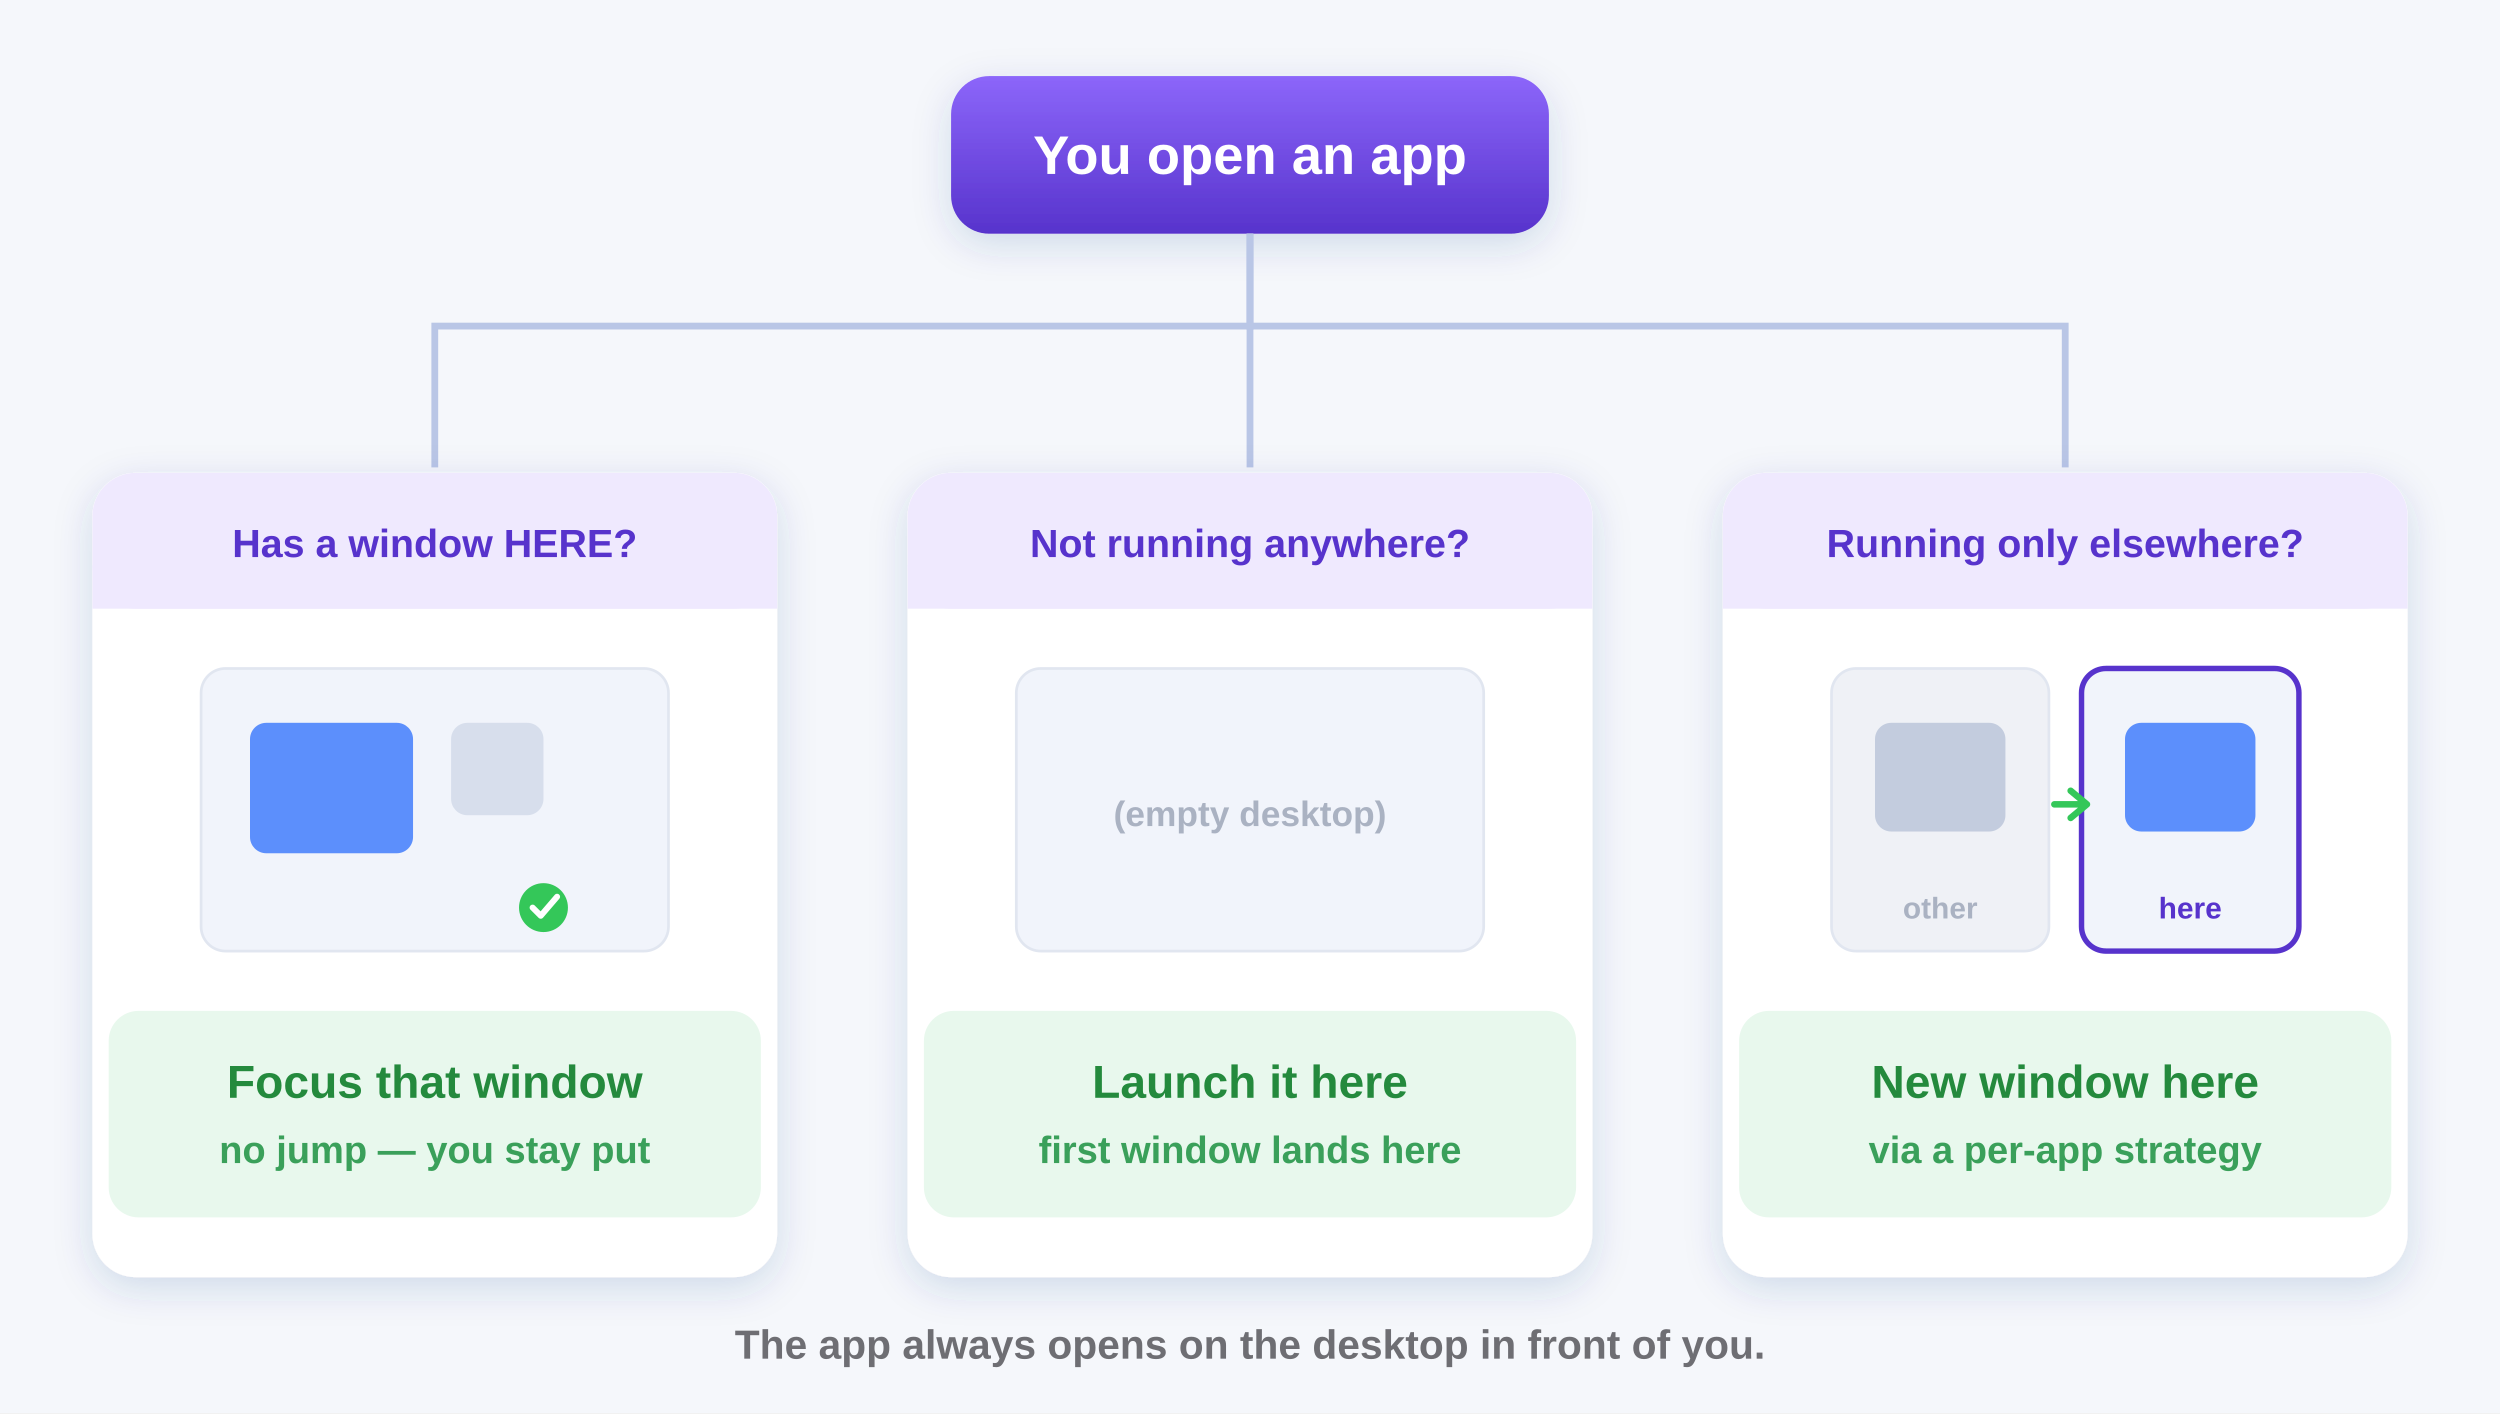
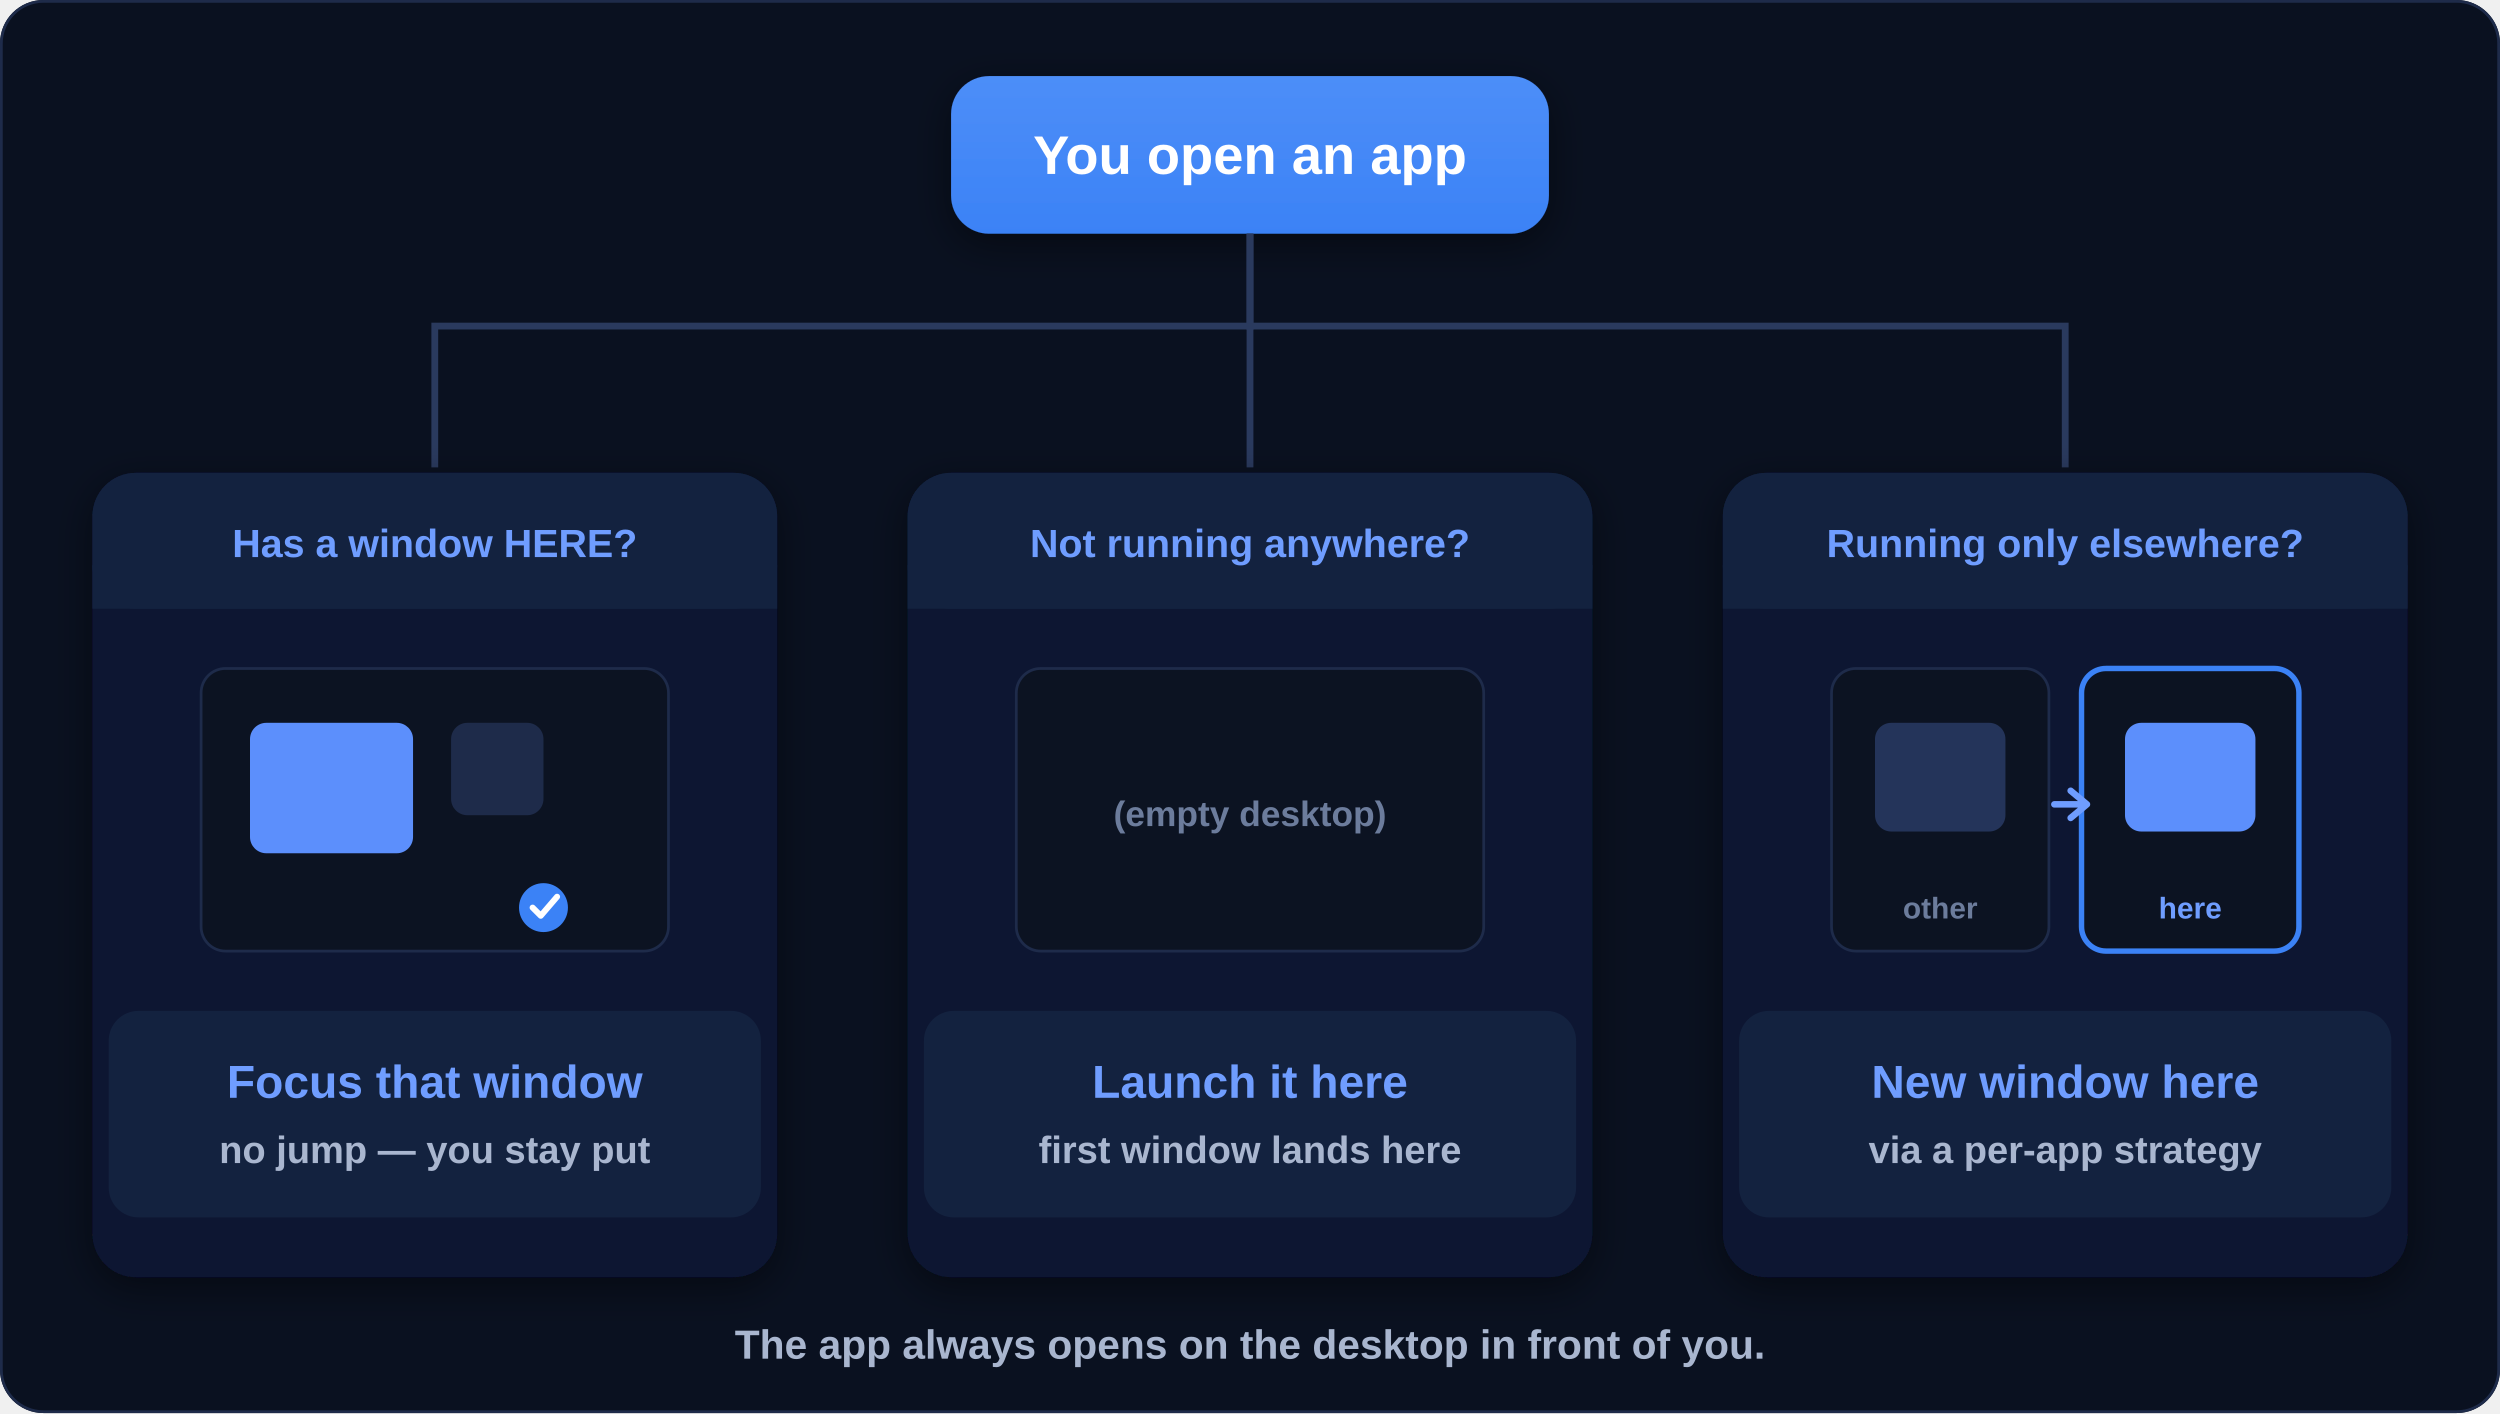
<svg xmlns="http://www.w3.org/2000/svg" viewBox="0 0 920 520" width="920" height="520" role="img" aria-label="Smart-launch decision: focus here, launch here, or open a new window here — never jump away">
  <defs>
    <linearGradient id="blue" x1="0" y1="0" x2="0" y2="1">
-       <stop offset="0" stop-color="#8C66FA" />
-       <stop offset="1" stop-color="#5733CC" />
+       <stop offset="0" stop-color="#4d8ef8" />
+       <stop offset="1" stop-color="#3b82f6" />
    </linearGradient>
    <filter id="sh" x="-30%" y="-30%" width="160%" height="160%">
-       <feDropShadow dx="0" dy="4" stdDeviation="7" flood-color="#1B3A8A" flood-opacity="0.16" />
+       <feDropShadow dx="0" dy="4" stdDeviation="7" flood-color="#000000" flood-opacity="0.45" />
    </filter>
  </defs>
-   <rect width="920" height="520" fill="#F5F7FB" />
+   <rect width="920" height="520" rx="16" fill="#0a1120" />
+   <rect x="0.5" y="0.5" width="919" height="519" rx="15.5" fill="none" stroke="#1e2b4a" />
  <g filter="url(#sh)">
    <rect x="350" y="28" width="220" height="58" rx="14" fill="url(#blue)" />
  </g>
-   <text x="460" y="64" text-anchor="middle" font-family="-apple-system,'SF Pro Text',Arial,sans-serif" font-size="20" font-weight="700" fill="#fff">You open an app</text>
-   <g fill="none" stroke="#B9C6E6" stroke-width="2.5">
+   <text x="460" y="64" text-anchor="middle" font-family="'Instrument Sans','Instrument Sans Variable',-apple-system,'SF Pro Text','Helvetica Neue',Arial,sans-serif" font-size="20" font-weight="700" fill="#fff">You open an app</text>
+   <g fill="none" stroke="#2a3a5e" stroke-width="2.5">
    <path d="M460 86 V120 H160 V172" />
    <path d="M460 120 V172" />
    <path d="M460 86 V120 H760 V172" />
  </g>
  <g filter="url(#sh)">
-     <rect x="34" y="174" width="252" height="296" rx="16" fill="#fff" />
+     <rect x="34" y="174" width="252" height="296" rx="16" fill="#0e1730" />
  </g>
-   <rect x="34" y="174" width="252" height="50" rx="16" fill="#EFE9FE" />
-   <rect x="34" y="208" width="252" height="16" fill="#EFE9FE" />
-   <text x="160" y="205" text-anchor="middle" font-family="-apple-system,Arial,sans-serif" font-size="14.5" font-weight="700" fill="#5733CC">Has a window HERE?</text>
-   <rect x="74" y="246" width="172" height="104" rx="9" fill="#F1F4FB" stroke="#E1E6F0" />
+   <rect x="34" y="174" width="252" height="50" rx="16" fill="#13223f" />
+   <rect x="34" y="208" width="252" height="16" fill="#13223f" />
+   <text x="160" y="205" text-anchor="middle" font-family="'Instrument Sans','Instrument Sans Variable',-apple-system,'SF Pro Text','Helvetica Neue',Arial,sans-serif" font-size="14.5" font-weight="700" fill="#6f9dff">Has a window HERE?</text>
+   <rect x="74" y="246" width="172" height="104" rx="9" fill="#0c1322" stroke="#1e2b4a" />
  <rect x="92" y="266" width="60" height="48" rx="6" fill="#5C8FFC" />
-   <rect x="166" y="266" width="34" height="34" rx="6" fill="#D7DEEC" />
-   <circle cx="200" cy="334" r="9" fill="#34C759" />
+   <rect x="166" y="266" width="34" height="34" rx="6" fill="#1e2b4a" />
+   <circle cx="200" cy="334" r="9" fill="#3b82f6" />
  <path d="M196 334 l3 3 6 -7" stroke="#fff" stroke-width="2.2" fill="none" stroke-linecap="round" stroke-linejoin="round" />
  <g transform="translate(40,372)">
-     <rect width="240" height="76" rx="11" fill="#E8F8ED" />
-     <text x="120" y="32" text-anchor="middle" font-family="-apple-system,Arial,sans-serif" font-size="17" font-weight="800" fill="#248A3D">Focus that window</text>
-     <text x="120" y="56" text-anchor="middle" font-family="-apple-system,Arial,sans-serif" font-size="14" font-weight="600" fill="#3aa05a">no jump — you stay put</text>
+     <rect width="240" height="76" rx="11" fill="#13223f" />
+     <text x="120" y="32" text-anchor="middle" font-family="'Instrument Sans','Instrument Sans Variable',-apple-system,'SF Pro Text','Helvetica Neue',Arial,sans-serif" font-size="17" font-weight="700" fill="#6f9dff">Focus that window</text>
+     <text x="120" y="56" text-anchor="middle" font-family="'Instrument Sans','Instrument Sans Variable',-apple-system,'SF Pro Text','Helvetica Neue',Arial,sans-serif" font-size="14" font-weight="600" fill="#a9b6cf">no jump — you stay put</text>
  </g>
  <g filter="url(#sh)">
-     <rect x="334" y="174" width="252" height="296" rx="16" fill="#fff" />
+     <rect x="334" y="174" width="252" height="296" rx="16" fill="#0e1730" />
  </g>
-   <rect x="334" y="174" width="252" height="50" rx="16" fill="#EFE9FE" />
-   <rect x="334" y="208" width="252" height="16" fill="#EFE9FE" />
-   <text x="460" y="205" text-anchor="middle" font-family="-apple-system,Arial,sans-serif" font-size="14.5" font-weight="700" fill="#5733CC">Not running anywhere?</text>
-   <rect x="374" y="246" width="172" height="104" rx="9" fill="#F1F4FB" stroke="#E1E6F0" />
-   <text x="460" y="304" text-anchor="middle" font-family="-apple-system,Arial,sans-serif" font-size="13" font-weight="600" fill="#aab2c2">(empty desktop)</text>
+   <rect x="334" y="174" width="252" height="50" rx="16" fill="#13223f" />
+   <rect x="334" y="208" width="252" height="16" fill="#13223f" />
+   <text x="460" y="205" text-anchor="middle" font-family="'Instrument Sans','Instrument Sans Variable',-apple-system,'SF Pro Text','Helvetica Neue',Arial,sans-serif" font-size="14.5" font-weight="700" fill="#6f9dff">Not running anywhere?</text>
+   <rect x="374" y="246" width="172" height="104" rx="9" fill="#0c1322" stroke="#1e2b4a" />
+   <text x="460" y="304" text-anchor="middle" font-family="'Instrument Sans','Instrument Sans Variable',-apple-system,'SF Pro Text','Helvetica Neue',Arial,sans-serif" font-size="13" font-weight="600" fill="#6c7c9c">(empty desktop)</text>
  <g transform="translate(340,372)">
-     <rect width="240" height="76" rx="11" fill="#E8F8ED" />
-     <text x="120" y="32" text-anchor="middle" font-family="-apple-system,Arial,sans-serif" font-size="17" font-weight="800" fill="#248A3D">Launch it here</text>
-     <text x="120" y="56" text-anchor="middle" font-family="-apple-system,Arial,sans-serif" font-size="14" font-weight="600" fill="#3aa05a">first window lands here</text>
+     <rect width="240" height="76" rx="11" fill="#13223f" />
+     <text x="120" y="32" text-anchor="middle" font-family="'Instrument Sans','Instrument Sans Variable',-apple-system,'SF Pro Text','Helvetica Neue',Arial,sans-serif" font-size="17" font-weight="700" fill="#6f9dff">Launch it here</text>
+     <text x="120" y="56" text-anchor="middle" font-family="'Instrument Sans','Instrument Sans Variable',-apple-system,'SF Pro Text','Helvetica Neue',Arial,sans-serif" font-size="14" font-weight="600" fill="#a9b6cf">first window lands here</text>
  </g>
  <g filter="url(#sh)">
-     <rect x="634" y="174" width="252" height="296" rx="16" fill="#fff" />
+     <rect x="634" y="174" width="252" height="296" rx="16" fill="#0e1730" />
  </g>
-   <rect x="634" y="174" width="252" height="50" rx="16" fill="#EFE9FE" />
-   <rect x="634" y="208" width="252" height="16" fill="#EFE9FE" />
-   <text x="760" y="205" text-anchor="middle" font-family="-apple-system,Arial,sans-serif" font-size="14.5" font-weight="700" fill="#5733CC">Running only elsewhere?</text>
-   <rect x="674" y="246" width="80" height="104" rx="9" fill="#EFF1F6" stroke="#E1E6F0" />
-   <rect x="690" y="266" width="48" height="40" rx="6" fill="#C3CCDE" />
-   <text x="714" y="338" text-anchor="middle" font-family="Arial,sans-serif" font-size="11" font-weight="600" fill="#aab2c2">other</text>
-   <rect x="766" y="246" width="80" height="104" rx="9" fill="#F1F4FB" stroke="#5733CC" stroke-width="2" />
+   <rect x="634" y="174" width="252" height="50" rx="16" fill="#13223f" />
+   <rect x="634" y="208" width="252" height="16" fill="#13223f" />
+   <text x="760" y="205" text-anchor="middle" font-family="'Instrument Sans','Instrument Sans Variable',-apple-system,'SF Pro Text','Helvetica Neue',Arial,sans-serif" font-size="14.5" font-weight="700" fill="#6f9dff">Running only elsewhere?</text>
+   <rect x="674" y="246" width="80" height="104" rx="9" fill="#0c1322" stroke="#1e2b4a" />
+   <rect x="690" y="266" width="48" height="40" rx="6" fill="#24345a" />
+   <text x="714" y="338" text-anchor="middle" font-family="'Instrument Sans','Instrument Sans Variable',-apple-system,'SF Pro Text','Helvetica Neue',Arial,sans-serif" font-size="11" font-weight="600" fill="#6c7c9c">other</text>
+   <rect x="766" y="246" width="80" height="104" rx="9" fill="#0c1322" stroke="#3b82f6" stroke-width="2" />
  <rect x="782" y="266" width="48" height="40" rx="6" fill="#5C8FFC" />
-   <text x="806" y="338" text-anchor="middle" font-family="Arial,sans-serif" font-size="11" font-weight="700" fill="#5733CC">here</text>
-   <path d="M756 296 h12 m-6 -5 l6 5 -6 5" stroke="#34C759" stroke-width="2.4" fill="none" stroke-linecap="round" stroke-linejoin="round" />
+   <text x="806" y="338" text-anchor="middle" font-family="'Instrument Sans','Instrument Sans Variable',-apple-system,'SF Pro Text','Helvetica Neue',Arial,sans-serif" font-size="11" font-weight="700" fill="#6f9dff">here</text>
+   <path d="M756 296 h12 m-6 -5 l6 5 -6 5" stroke="#6f9dff" stroke-width="2.4" fill="none" stroke-linecap="round" stroke-linejoin="round" />
  <g transform="translate(640,372)">
-     <rect width="240" height="76" rx="11" fill="#E8F8ED" />
-     <text x="120" y="32" text-anchor="middle" font-family="-apple-system,Arial,sans-serif" font-size="17" font-weight="800" fill="#248A3D">New window here</text>
-     <text x="120" y="56" text-anchor="middle" font-family="-apple-system,Arial,sans-serif" font-size="14" font-weight="600" fill="#3aa05a">via a per-app strategy</text>
+     <rect width="240" height="76" rx="11" fill="#13223f" />
+     <text x="120" y="32" text-anchor="middle" font-family="'Instrument Sans','Instrument Sans Variable',-apple-system,'SF Pro Text','Helvetica Neue',Arial,sans-serif" font-size="17" font-weight="700" fill="#6f9dff">New window here</text>
+     <text x="120" y="56" text-anchor="middle" font-family="'Instrument Sans','Instrument Sans Variable',-apple-system,'SF Pro Text','Helvetica Neue',Arial,sans-serif" font-size="14" font-weight="600" fill="#a9b6cf">via a per-app strategy</text>
  </g>
-   <text x="460" y="500" text-anchor="middle" font-family="-apple-system,Arial,sans-serif" font-size="15" font-weight="600" fill="#6E6E73">The app always opens on the desktop in front of you.</text>
+   <text x="460" y="500" text-anchor="middle" font-family="'Instrument Sans','Instrument Sans Variable',-apple-system,'SF Pro Text','Helvetica Neue',Arial,sans-serif" font-size="15" font-weight="600" fill="#a9b6cf">The app always opens on the desktop in front of you.</text>
</svg>
